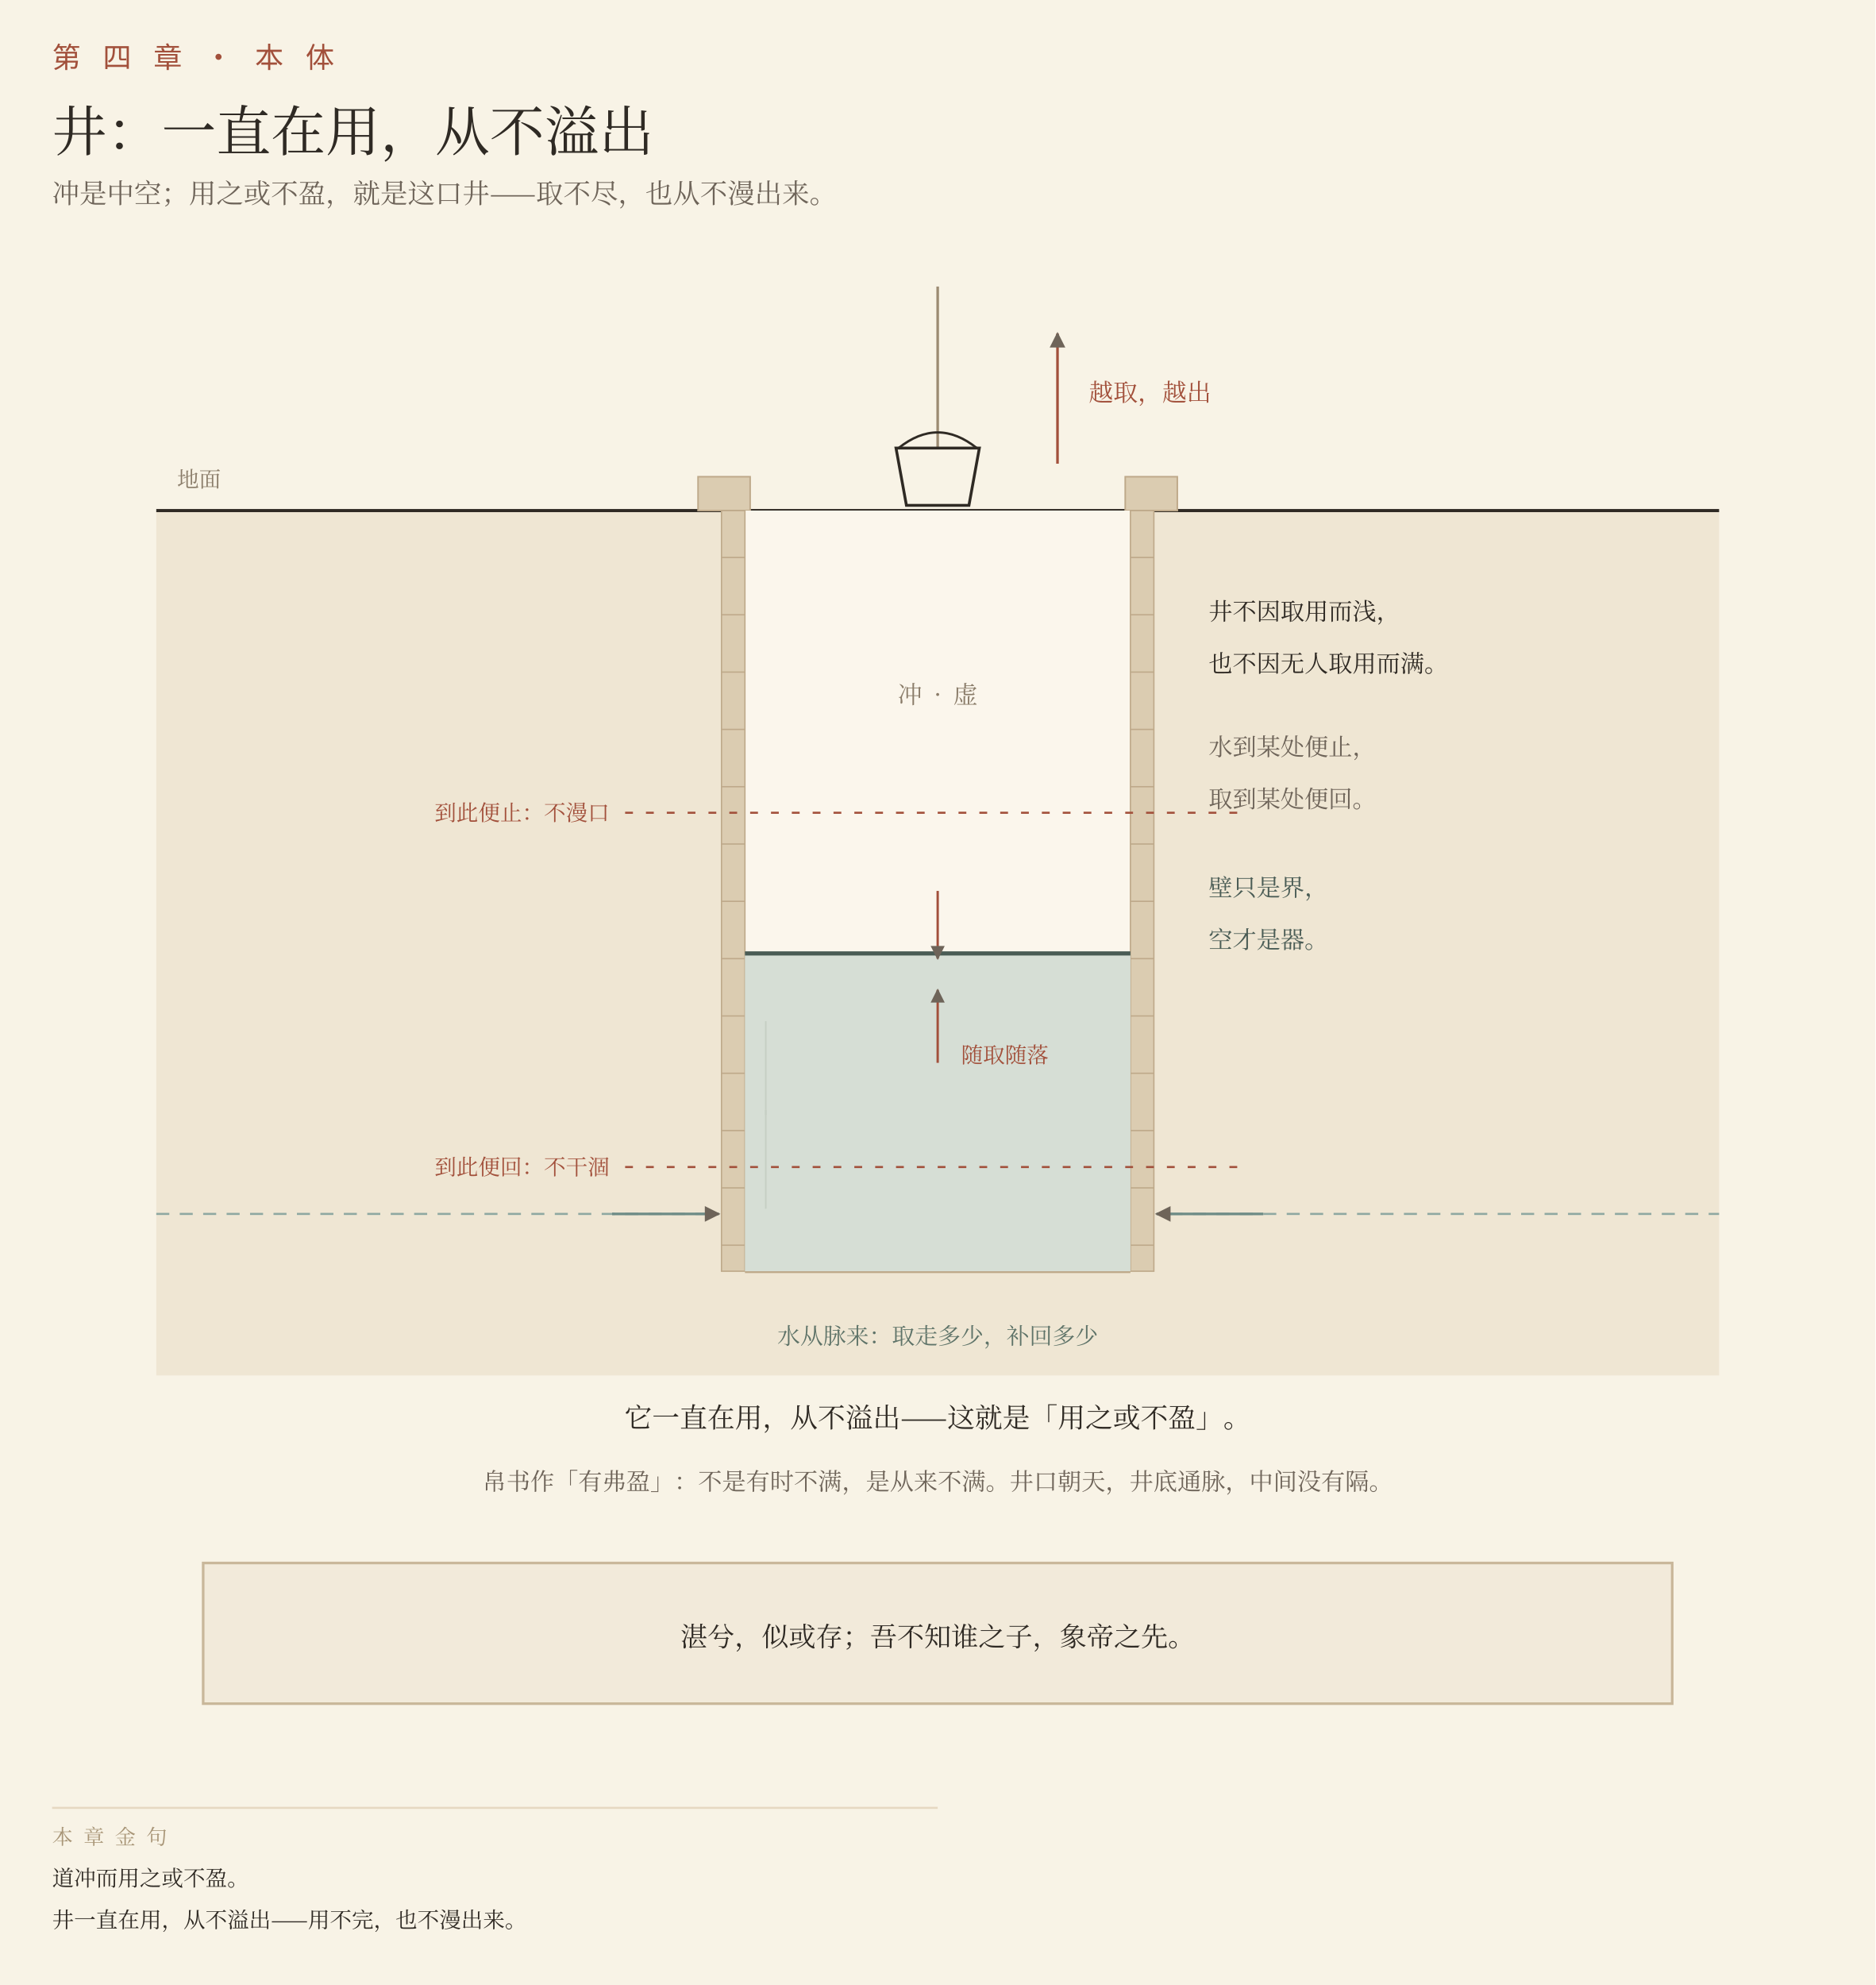
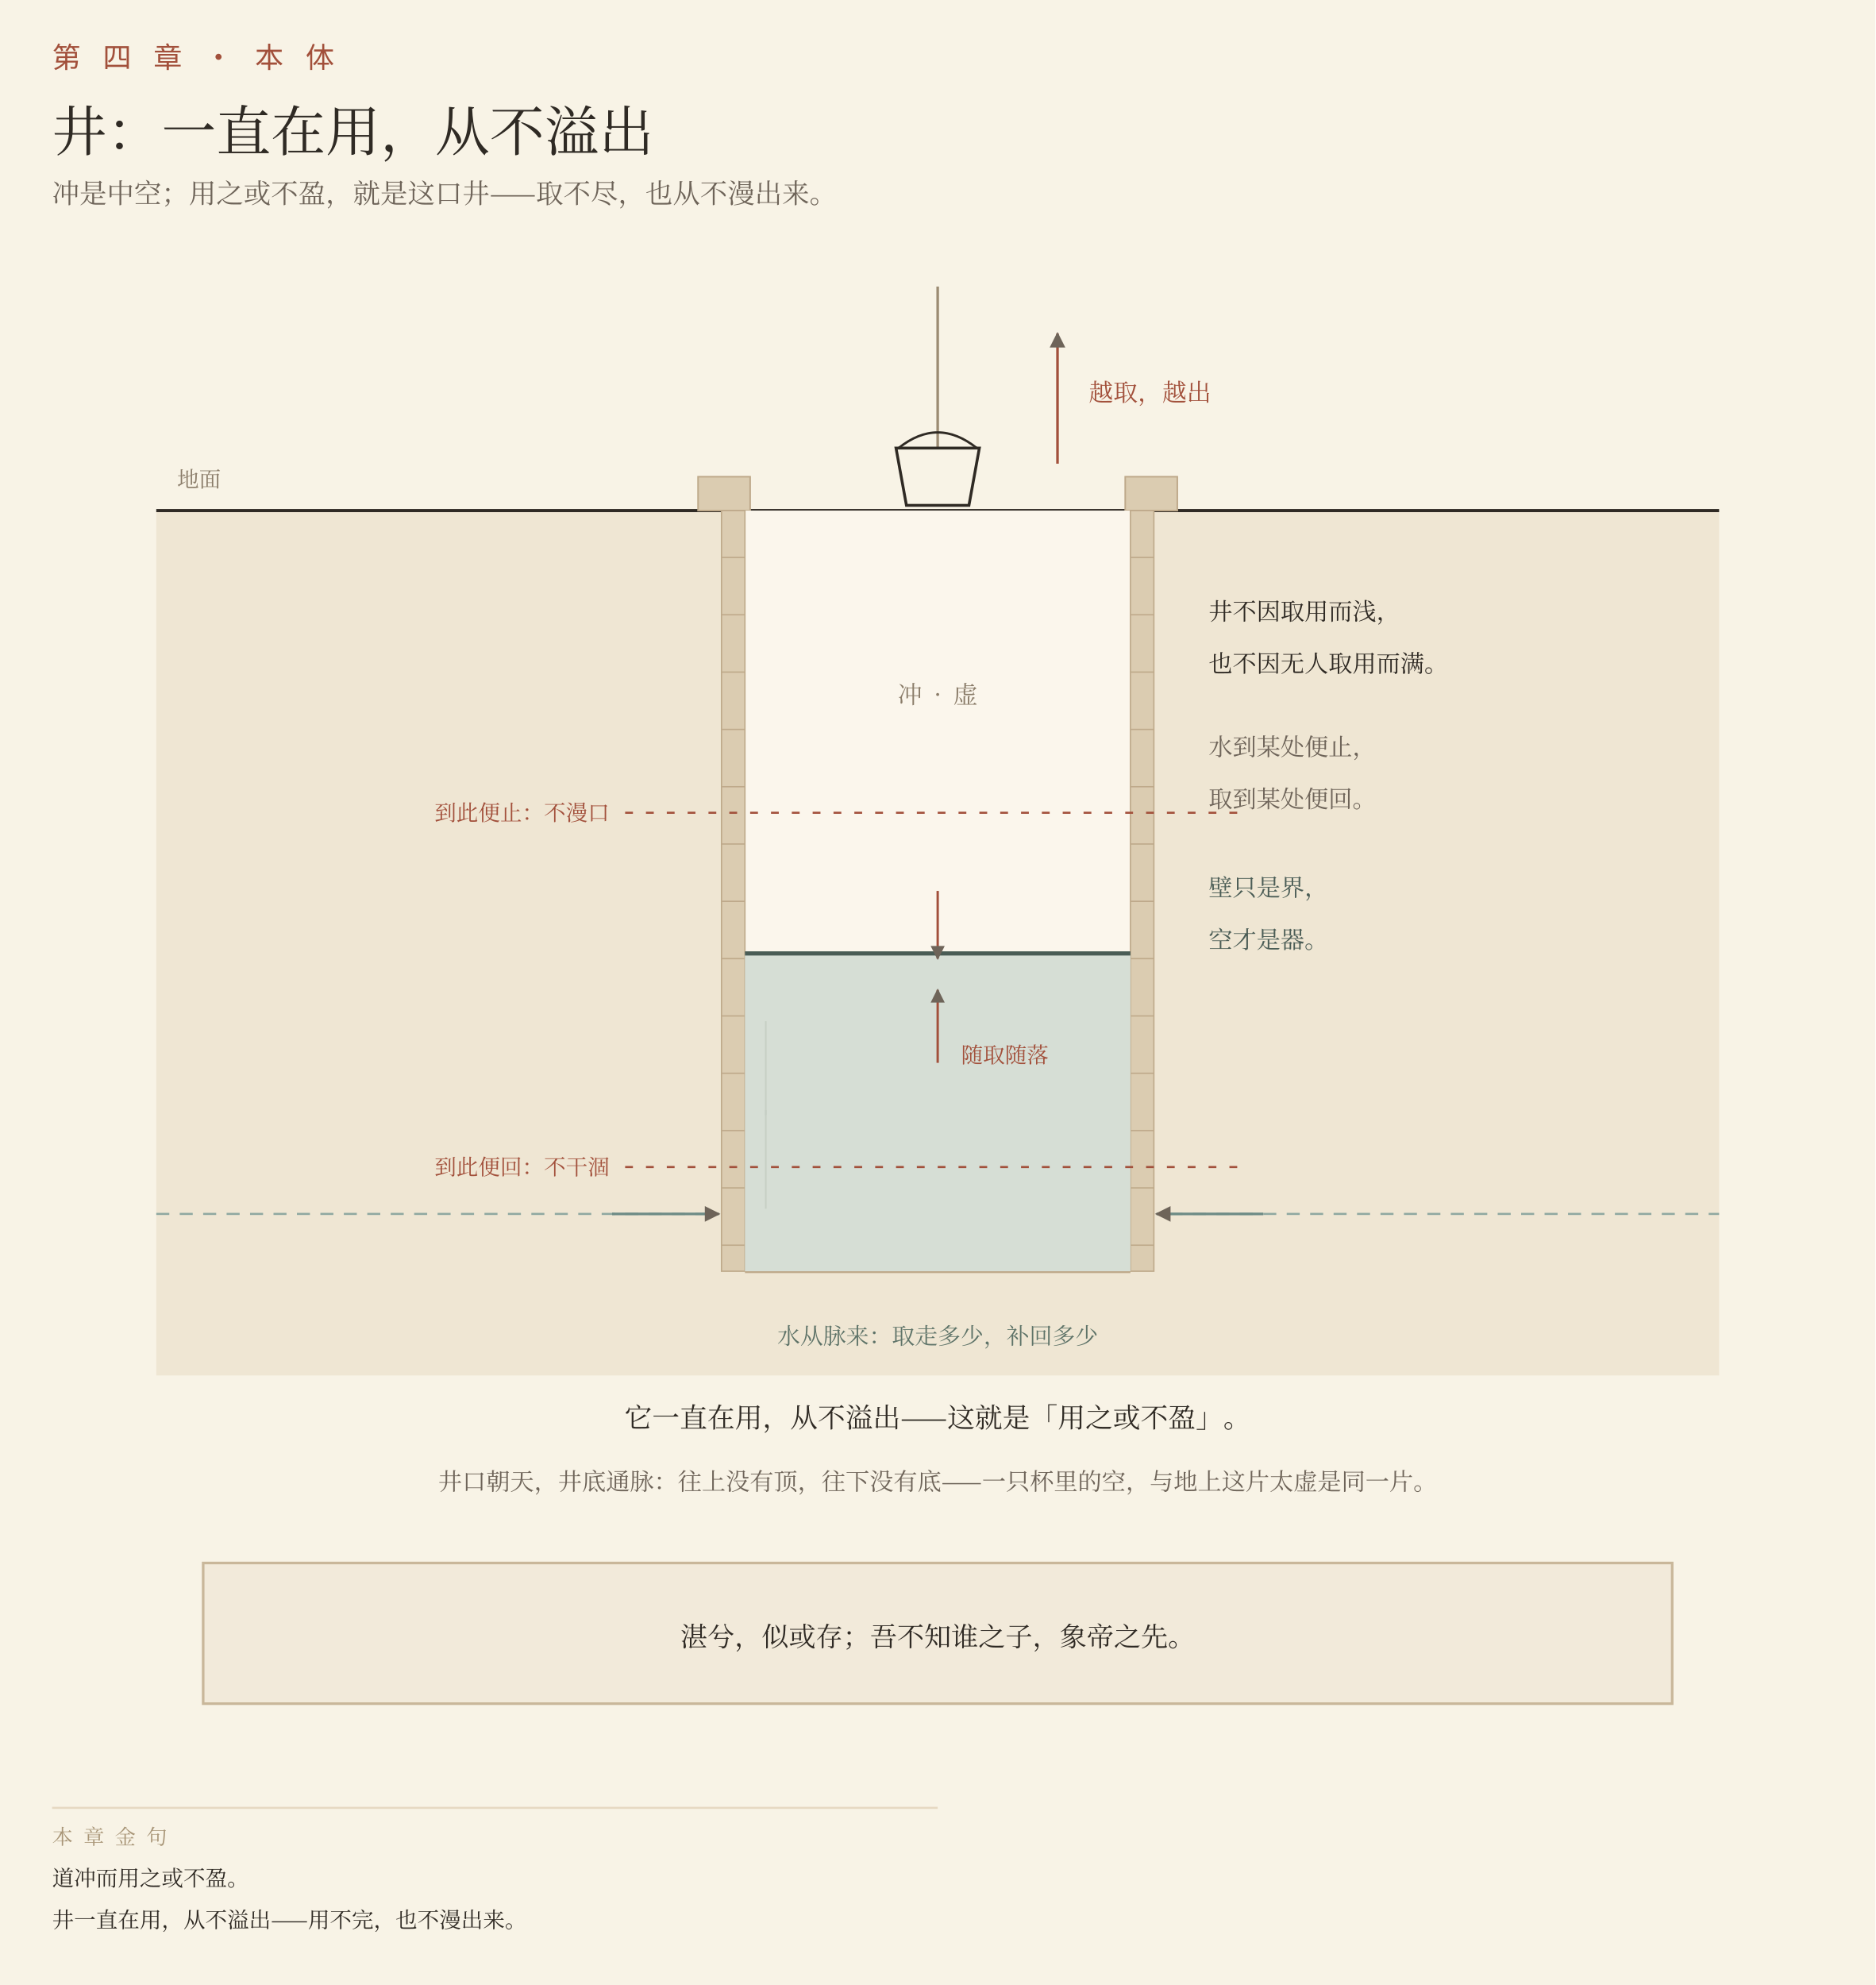
<svg xmlns="http://www.w3.org/2000/svg" viewBox="0 0 720 762" role="img" aria-label="井之喻：冲是空，不盈是从来不溢出" font-family="'Noto Serif CJK SC','Noto Serif SC','Songti SC',serif">
  <defs>
    <marker id="arr" viewBox="0 0 10 10" refX="9" refY="5" markerWidth="6" markerHeight="6" orient="auto">
      <path d="M0 0 L10 5 L0 10 z" fill="#6E6459" />
    </marker>
    <marker id="arr2" viewBox="0 0 10 10" refX="9" refY="5" markerWidth="6" markerHeight="6" orient="auto">
      <path d="M0 0 L10 5 L0 10 z" fill="#4A5C55" />
    </marker>
    <marker id="arrL" viewBox="0 0 10 10" refX="1" refY="5" markerWidth="6" markerHeight="6" orient="auto">
      <path d="M10 0 L0 5 L10 10 z" fill="#4A5C55" />
    </marker>
    <marker id="arrS" viewBox="0 0 10 10" refX="9" refY="5" markerWidth="6" markerHeight="6" orient="auto">
      <path d="M0 0 L10 5 L0 10 z" fill="#A2503B" />
    </marker>
  </defs>
  <rect x="0" y="0" width="720" height="762" fill="#F8F3E6" />
  <text x="20" y="26" font-size="11" fill="#A2503B" font-family="'Noto Sans CJK SC','Noto Sans SC',sans-serif" letter-spacing="3">第 四 章 · 本 体</text>
  <text x="20" y="58" font-size="21" fill="#2F2A24">井：一直在用，从不溢出</text>
  <text x="20" y="78" font-size="10.5" fill="#6E6459">冲是中空；用之或不盈，就是这口井——取不尽，也从不漫出来。</text>
  <rect x="60" y="196" width="600" height="332" fill="#EFE6D3" />
  <line x1="60" y1="196" x2="660" y2="196" stroke="#2F2A24" stroke-width="1.2" />
  <text x="68" y="187" font-size="8.4" fill="#8A7C69">地面</text>
  <rect x="268" y="183" width="20" height="13" fill="#DBCCB1" stroke="#BEA98A" stroke-width="0.6" />
  <rect x="432" y="183" width="20" height="13" fill="#DBCCB1" stroke="#BEA98A" stroke-width="0.6" />
  <rect x="286" y="196" width="148" height="292" fill="#FBF6EC" />
  <text x="360" y="270" font-size="9.4" fill="#8A7C69" text-anchor="middle" letter-spacing="1">冲 · 虚</text>
  <rect x="277" y="196" width="9" height="292" fill="#DBCCB1" stroke="#BEA98A" stroke-width="0.5" />
  <line x1="277" y1="214" x2="286" y2="214" stroke="#BEA98A" stroke-width="0.5" />
  <line x1="277" y1="236" x2="286" y2="236" stroke="#BEA98A" stroke-width="0.5" />
  <line x1="277" y1="258" x2="286" y2="258" stroke="#BEA98A" stroke-width="0.5" />
  <line x1="277" y1="280" x2="286" y2="280" stroke="#BEA98A" stroke-width="0.5" />
  <line x1="277" y1="302" x2="286" y2="302" stroke="#BEA98A" stroke-width="0.5" />
  <line x1="277" y1="324" x2="286" y2="324" stroke="#BEA98A" stroke-width="0.5" />
  <line x1="277" y1="346" x2="286" y2="346" stroke="#BEA98A" stroke-width="0.5" />
  <line x1="277" y1="368" x2="286" y2="368" stroke="#BEA98A" stroke-width="0.5" />
  <line x1="277" y1="390" x2="286" y2="390" stroke="#BEA98A" stroke-width="0.5" />
  <line x1="277" y1="412" x2="286" y2="412" stroke="#BEA98A" stroke-width="0.5" />
  <line x1="277" y1="434" x2="286" y2="434" stroke="#BEA98A" stroke-width="0.5" />
  <line x1="277" y1="456" x2="286" y2="456" stroke="#BEA98A" stroke-width="0.5" />
  <line x1="277" y1="478" x2="286" y2="478" stroke="#BEA98A" stroke-width="0.5" />
  <rect x="434" y="196" width="9" height="292" fill="#DBCCB1" stroke="#BEA98A" stroke-width="0.5" />
  <line x1="434" y1="214" x2="443" y2="214" stroke="#BEA98A" stroke-width="0.5" />
  <line x1="434" y1="236" x2="443" y2="236" stroke="#BEA98A" stroke-width="0.5" />
  <line x1="434" y1="258" x2="443" y2="258" stroke="#BEA98A" stroke-width="0.5" />
  <line x1="434" y1="280" x2="443" y2="280" stroke="#BEA98A" stroke-width="0.5" />
  <line x1="434" y1="302" x2="443" y2="302" stroke="#BEA98A" stroke-width="0.5" />
  <line x1="434" y1="324" x2="443" y2="324" stroke="#BEA98A" stroke-width="0.5" />
  <line x1="434" y1="346" x2="443" y2="346" stroke="#BEA98A" stroke-width="0.5" />
  <line x1="434" y1="368" x2="443" y2="368" stroke="#BEA98A" stroke-width="0.5" />
  <line x1="434" y1="390" x2="443" y2="390" stroke="#BEA98A" stroke-width="0.5" />
  <line x1="434" y1="412" x2="443" y2="412" stroke="#BEA98A" stroke-width="0.5" />
  <line x1="434" y1="434" x2="443" y2="434" stroke="#BEA98A" stroke-width="0.5" />
  <line x1="434" y1="456" x2="443" y2="456" stroke="#BEA98A" stroke-width="0.5" />
  <line x1="434" y1="478" x2="443" y2="478" stroke="#BEA98A" stroke-width="0.5" />
  <line x1="286" y1="488" x2="434" y2="488" stroke="#BEA98A" stroke-width="1.4" />
  <rect x="286" y="366" width="148" height="122" fill="#D6DED5" />
  <line x1="294" y1="392" x2="294" y2="426" stroke="#C6CFC4" stroke-width="0.6" />
  <line x1="294" y1="428" x2="294" y2="426" stroke="#C6CFC4" stroke-width="0.6" />
  <line x1="294" y1="464" x2="294" y2="426" stroke="#C6CFC4" stroke-width="0.6" />
  <line x1="286" y1="366" x2="434" y2="366" stroke="#4A5C55" stroke-width="1.6" />
  <line x1="360" y1="342" x2="360" y2="368" stroke="#A2503B" stroke-width="0.9" marker-end="url(#arr)" />
  <line x1="360" y1="408" x2="360" y2="380" stroke="#A2503B" stroke-width="0.9" marker-end="url(#arr)" />
  <text x="369" y="408" font-size="8.4" fill="#A2503B">随取随落</text>
  <line x1="240" y1="312" x2="480" y2="312" stroke="#A2503B" stroke-width="0.8" stroke-dasharray="3 5" />
  <text x="234" y="315" font-size="8.4" fill="#A2503B" text-anchor="end">到此便止：不漫口</text>
  <line x1="240" y1="448" x2="480" y2="448" stroke="#A2503B" stroke-width="0.8" stroke-dasharray="3 5" />
  <text x="234" y="451" font-size="8.4" fill="#A2503B" text-anchor="end">到此便回：不干涸</text>
  <line x1="60" y1="466" x2="271" y2="466" stroke="#8FA8A1" stroke-width="0.8" stroke-dasharray="5 4" />
  <line x1="449" y1="466" x2="660" y2="466" stroke="#8FA8A1" stroke-width="0.8" stroke-dasharray="5 4" />
  <line x1="235" y1="466" x2="276" y2="466" stroke="#6E8C86" stroke-width="1" marker-end="url(#arr)" />
  <line x1="485" y1="466" x2="444" y2="466" stroke="#6E8C86" stroke-width="1" marker-end="url(#arr)" />
  <text x="360" y="516" font-size="8.8" fill="#5E7368" text-anchor="middle">水从脉来：取走多少，补回多少</text>
  <line x1="360" y1="110" x2="360" y2="172" stroke="#9C8B72" stroke-width="1" />
  <path d="M 344 172 L 376 172 L 372 194 L 348 194 Z" fill="none" stroke="#2F2A24" stroke-width="1.1" />
  <path d="M 345 172 Q 360 160 375 172" fill="none" stroke="#2F2A24" stroke-width="0.9" />
  <line x1="406" y1="178" x2="406" y2="128" stroke="#A2503B" stroke-width="1" marker-end="url(#arr)" />
  <text x="418" y="154" font-size="9.4" fill="#A2503B">越取，越出</text>
  <text x="464" y="238" font-size="9.2" fill="#2F2A24">井不因取用而浅，</text>
  <text x="464" y="258" font-size="9.2" fill="#2F2A24">也不因无人取用而满。</text>
  <text x="464" y="290" font-size="9.2" fill="#6E6459">水到某处便止，</text>
  <text x="464" y="310" font-size="9.2" fill="#6E6459">取到某处便回。</text>
  <text x="464" y="344" font-size="9.2" fill="#4A5C55">壁只是界，</text>
  <text x="464" y="364" font-size="9.2" fill="#4A5C55">空才是器。</text>
  <text x="360.0" y="548" font-size="10.6" fill="#2F2A24" text-anchor="middle">它一直在用，从不溢出——这就是「用之或不盈」。</text>
-   <text x="360.0" y="572" font-size="9.2" fill="#6E6459" text-anchor="middle">帛书作「有弗盈」：不是有时不满，是从来不满。井口朝天，井底通脉，中间没有隔。</text>
+   <text x="360.0" y="572" font-size="9.2" fill="#6E6459" text-anchor="middle">井口朝天，井底通脉：往上没有顶，往下没有底——一只杯里的空，与地上这片太虚是同一片。</text>
  <rect x="78" y="600" width="564" height="54" fill="#F2EADA" stroke="#C9B79A" stroke-width="1.0" />
  <text x="360.0" y="632" font-size="10.4" fill="#2F2A24" text-anchor="middle">湛兮，似或存；吾不知谁之子，象帝之先。</text>
  <line x1="20" y1="694" x2="360" y2="694" stroke="#E6D8C2" stroke-width="0.8" />
  <text x="20" y="708" font-size="8.0" fill="#A89577" letter-spacing="1">本 章 金 句</text>
  <text x="20" y="724" font-size="8.4" fill="#2F2A24">道冲而用之或不盈。</text>
  <text x="20" y="740" font-size="8.4" fill="#2F2A24">井一直在用，从不溢出——用不完，也不漫出来。</text>
</svg>
